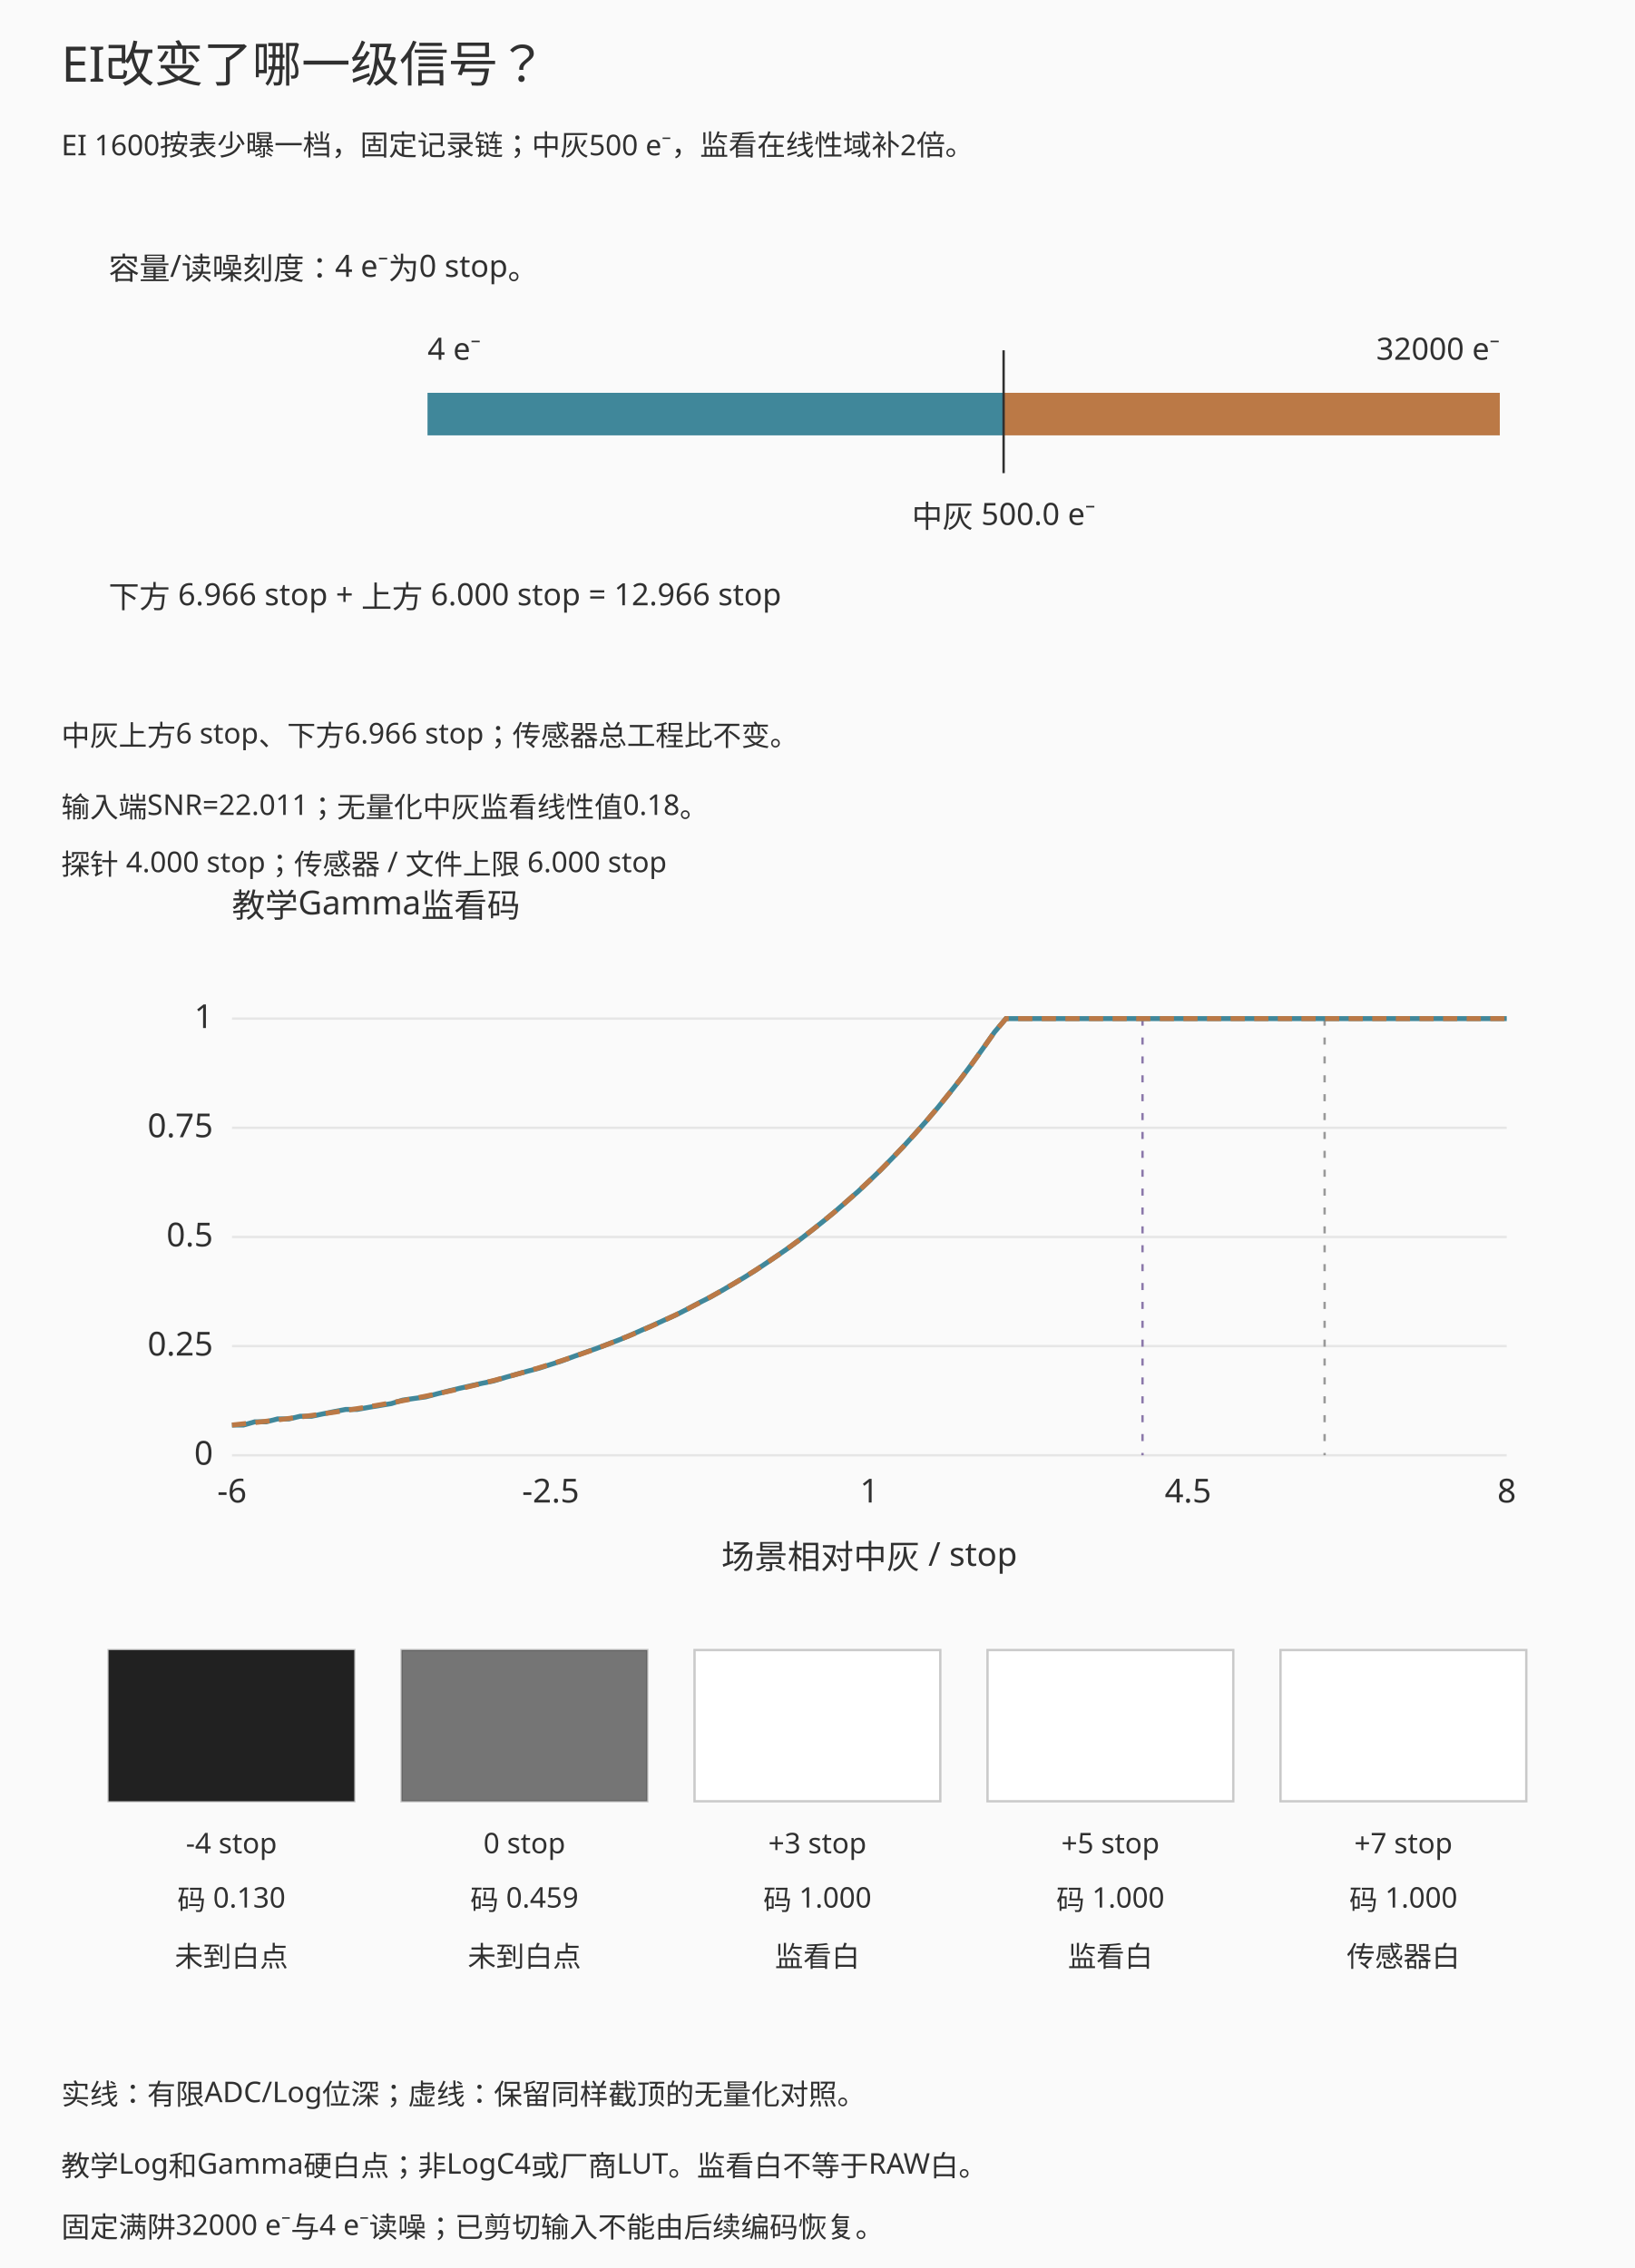
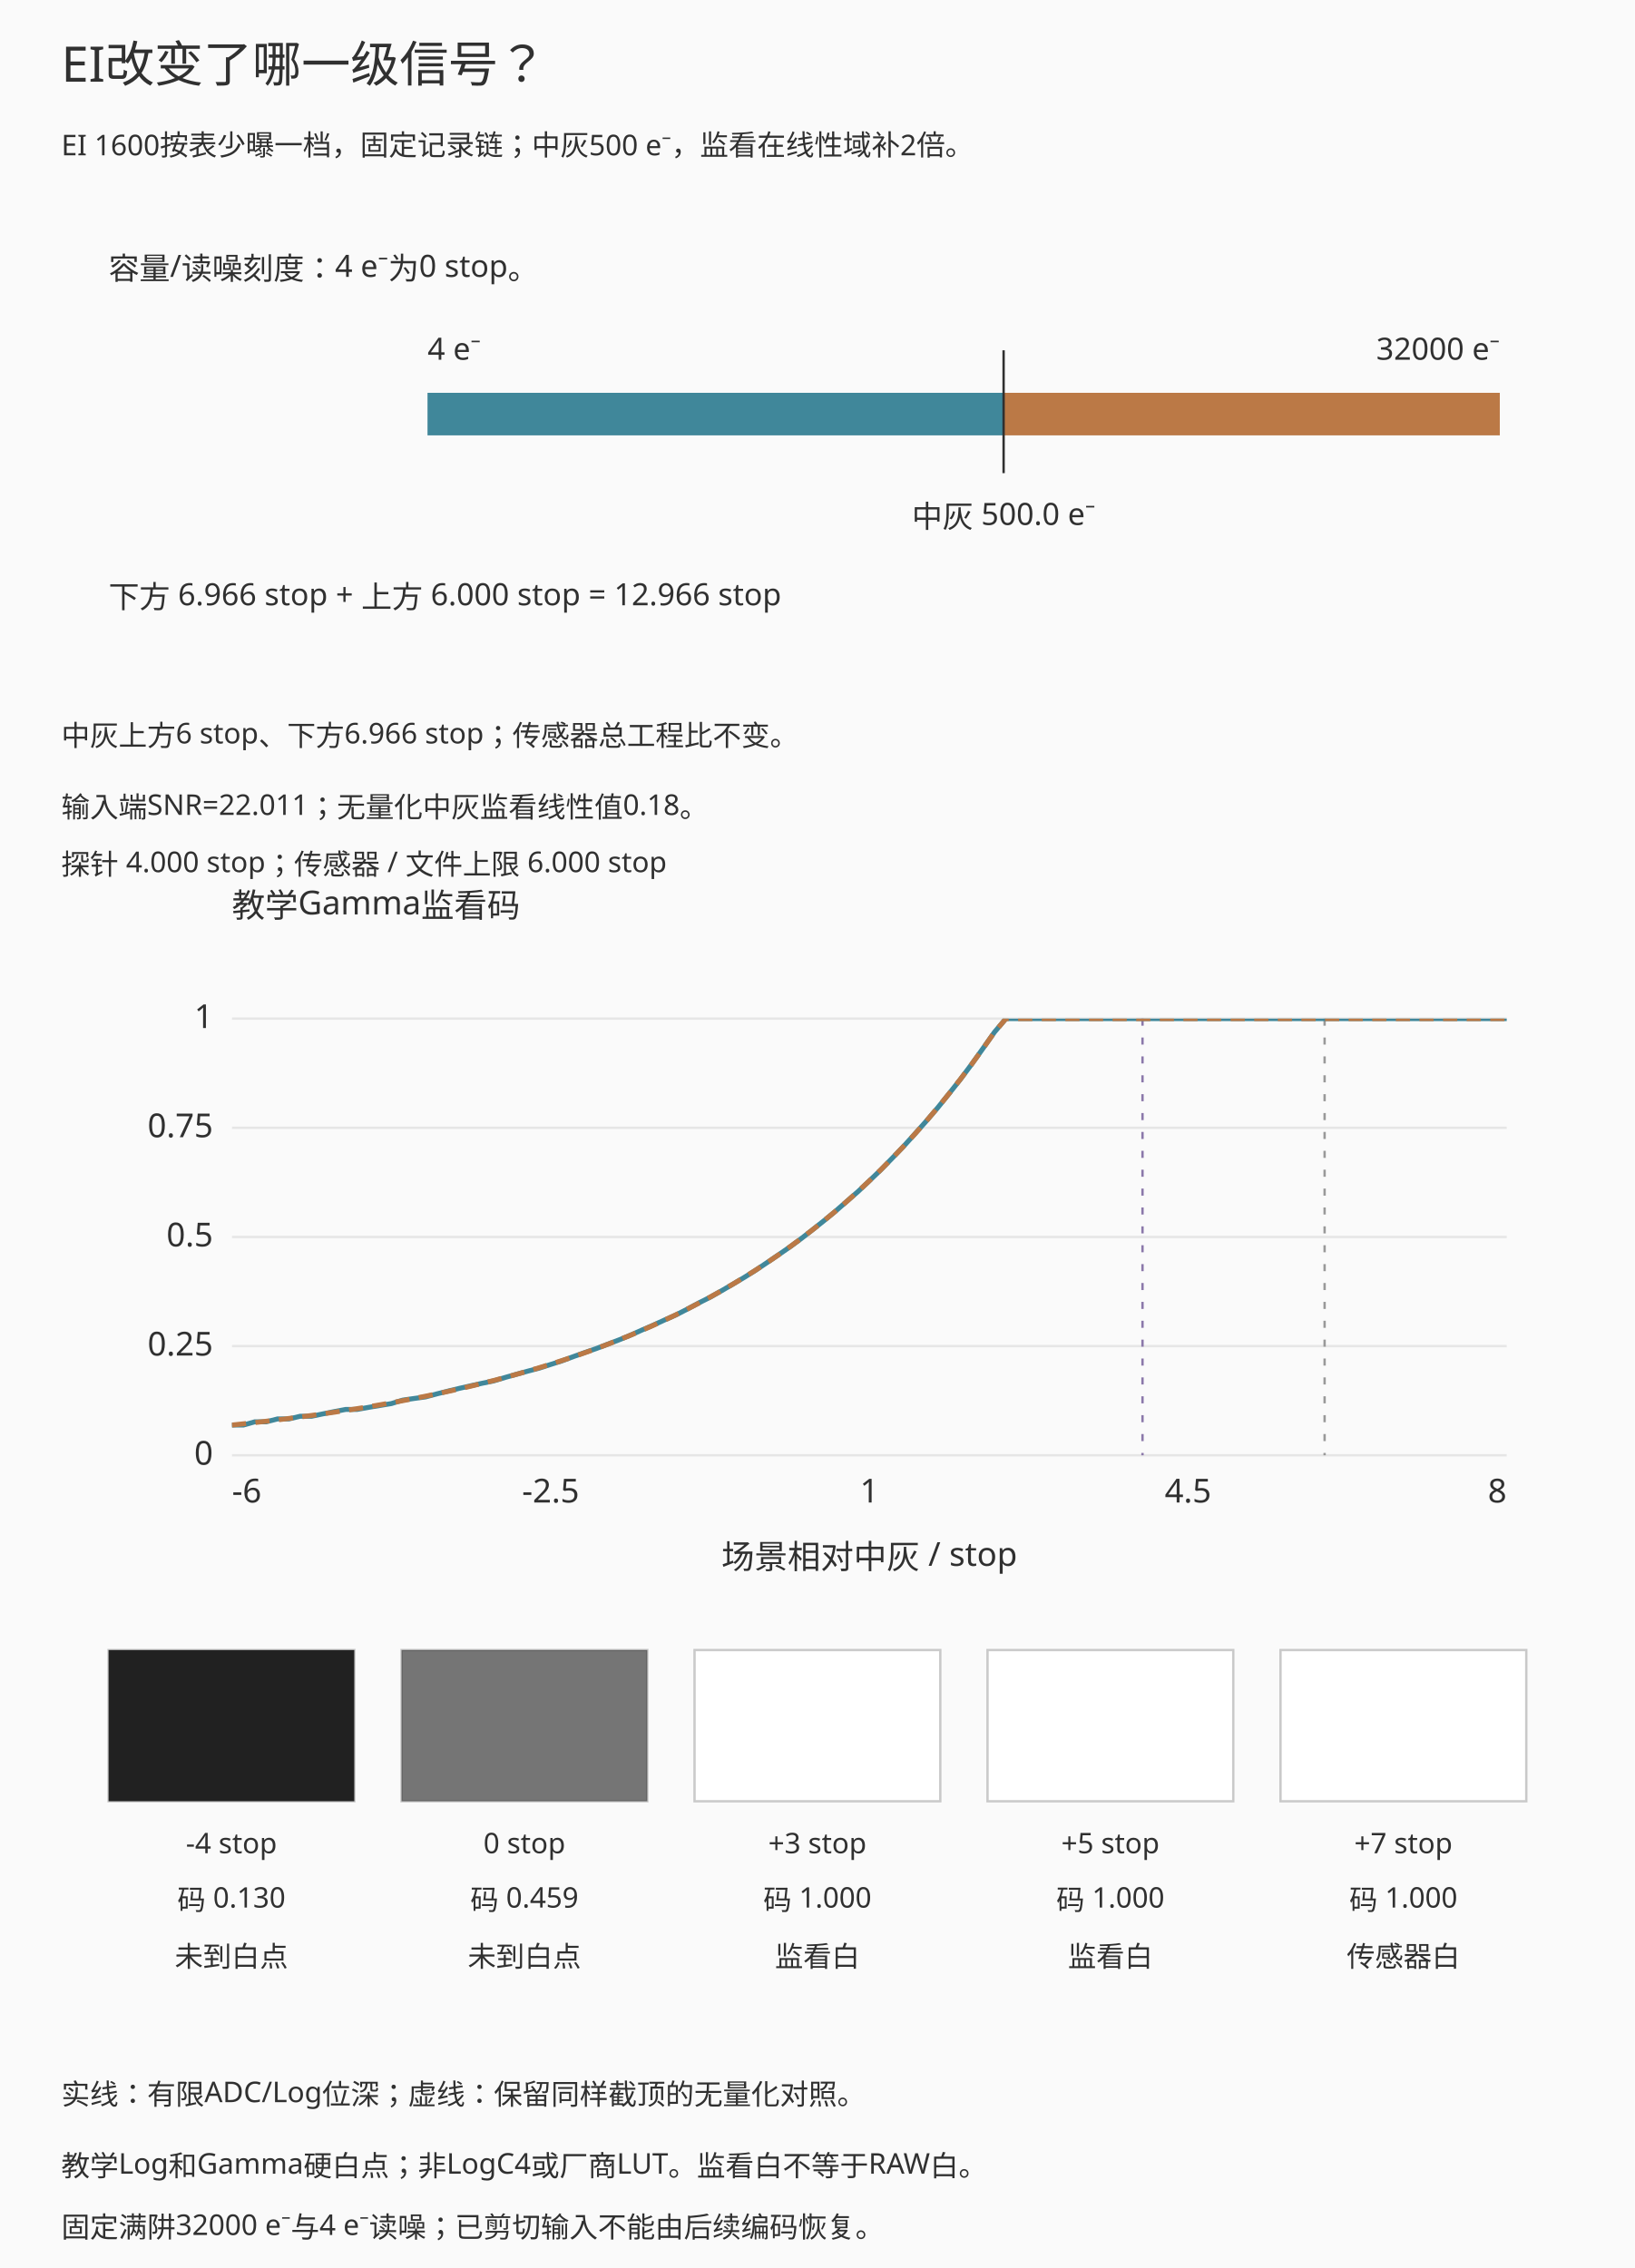
<svg xmlns="http://www.w3.org/2000/svg" width="800" height="1110" viewBox="0 0 800 1110" role="img" aria-label="互动示意：EI、实际曝光、固定记录与监看链的真值对照" style="color:#303030;font:14px sans-serif">
  <style>text{fill:currentColor;font-family:sans-serif}</style>
  <rect width="800" height="1110" fill="#fafafa" />
  <text x="30" y="40" font-size="24">EI改变了哪一级信号？</text>
  <text x="30" y="76">EI 1600按表少曝一档，固定记录链；中灰500 e⁻，监看在线性域补2倍。</text>
  <svg x="30" y="110" width="740" height="220" viewBox="0 0 640 190" role="img" aria-label="固定传感器范围内中灰上下方档位与独立物理真值" style="font:13px sans-serif">
    <text x="20" y="23">容量/读噪刻度：4 e⁻为0 stop。</text>
    <path d="M155 80H608.802" stroke="currentColor" stroke-width="18" opacity=".16" />
    <path d="M155 80H398.802" stroke="#40879a" stroke-width="18" />
    <path d="M398.802 80H608.802" stroke="#bb7946" stroke-width="18" />
    <path d="M398.802 53V105" stroke="currentColor" />
    <text x="398.802" y="128" text-anchor="middle">中灰 500.0 e⁻</text>
    <text x="155" y="57">4 e⁻</text>
    <text x="608.802" y="57" text-anchor="end">32000 e⁻</text>
    <text x="20" y="162">下方 6.966 stop + 上方 6.000 stop = 12.966 stop</text>
  </svg>
  <text x="30" y="365">中灰上方6 stop、下方6.966 stop；传感器总工程比不变。</text>
  <text x="30" y="400">输入端SNR=22.011；无量化中灰监看线性值0.18。</text>
  <text x="30" y="428">探针 4.000 stop；传感器 / 文件上限 6.000 stop</text>
  <svg x="30" y="435" width="740" height="335" role="img" aria-label="实际监看输出与保留相同截顶的无量化对照" viewBox="0 0 640 290">
    <path d="M72,240H612" stroke="currentColor" opacity=".10" />
    <text x="64" y="244" text-anchor="end">0</text>
-     <text x="72" y="260" text-anchor="middle">-6</text>
+     <text x="72" y="260" text-anchor="start">-6</text>
    <path d="M72,193.75H612" stroke="currentColor" opacity=".10" />
    <text x="64" y="197.75" text-anchor="end">0.25</text>
    <text x="207" y="260" text-anchor="middle">-2.5</text>
    <path d="M72,147.5H612" stroke="currentColor" opacity=".10" />
    <text x="64" y="151.5" text-anchor="end">0.5</text>
    <text x="342" y="260" text-anchor="middle">1</text>
    <path d="M72,101.25H612" stroke="currentColor" opacity=".10" />
    <text x="64" y="105.25" text-anchor="end">0.75</text>
    <text x="477" y="260" text-anchor="middle">4.5</text>
    <path d="M72,55H612" stroke="currentColor" opacity=".10" />
    <text x="64" y="59" text-anchor="end">1</text>
-     <text x="612" y="260" text-anchor="middle">8</text>
+     <text x="612" y="260" text-anchor="end">8</text>
    <path d="M457.714,55V240" stroke="#8b78aa" stroke-dasharray="3 5" />
    <text x="457.714" y="46" text-anchor="middle" />
    <path d="M534.857,55V240" stroke="#999" stroke-dasharray="3 5" />
    <text x="534.857" y="33" text-anchor="middle" />
-     <path d="M72.00,227.19 L76.82,227.19 L81.64,225.83 L86.46,225.83 L91.29,224.60 L96.11,224.60 L100.93,223.46 L105.75,223.46 L110.57,222.45 L115.39,221.47 L120.21,220.57 L125.04,220.57 L129.86,219.70 L134.68,218.90 L139.50,218.10 L144.32,216.63 L149.14,215.93 L153.96,215.28 L158.79,213.99 L163.61,212.78 L168.43,211.62 L173.25,210.53 L178.07,209.47 L182.89,208.48 L187.71,207.03 L192.54,205.67 L197.36,204.34 L202.18,203.08 L207.00,201.52 L211.82,199.98 L216.64,198.19 L221.46,196.46 L226.29,194.80 L231.11,192.95 L235.93,191.12 L240.75,189.14 L245.57,186.98 L250.39,184.90 L255.21,182.69 L260.04,180.56 L264.86,178.08 L269.68,175.49 L274.50,173.06 L279.32,170.34 L284.14,167.52 L288.96,164.66 L293.79,161.63 L298.61,158.40 L303.43,155.12 L308.25,151.79 L313.07,148.25 L317.89,144.49 L322.71,140.67 L327.54,136.70 L332.36,132.48 L337.18,128.29 L342.00,123.73 L346.82,119.10 L351.64,114.17 L356.46,109.16 L361.29,103.83 L366.11,98.42 L370.93,92.79 L375.75,86.81 L380.57,80.72 L385.39,74.25 L390.21,67.52 L395.04,60.68 L399.86,55.00 L404.68,55.00 L409.50,55.00 L414.32,55.00 L419.14,55.00 L423.96,55.00 L428.79,55.00 L433.61,55.00 L438.43,55.00 L443.25,55.00 L448.07,55.00 L452.89,55.00 L457.71,55.00 L462.54,55.00 L467.36,55.00 L472.18,55.00 L477.00,55.00 L481.82,55.00 L486.64,55.00 L491.46,55.00 L496.29,55.00 L501.11,55.00 L505.93,55.00 L510.75,55.00 L515.57,55.00 L520.39,55.00 L525.21,55.00 L530.04,55.00 L534.86,55.00 L539.68,55.00 L544.50,55.00 L549.32,55.00 L554.14,55.00 L558.96,55.00 L563.79,55.00 L568.61,55.00 L573.43,55.00 L578.25,55.00 L583.07,55.00 L587.89,55.00 L592.71,55.00 L597.54,55.00 L602.36,55.00 L607.18,55.00 L612.00,55.00" fill="none" stroke="#40879a" stroke-width="2.1" />
-     <path d="M72.00,227.19 L76.82,226.67 L81.64,226.14 L86.46,225.58 L91.29,225.00 L96.11,224.40 L100.93,223.77 L105.75,223.12 L110.57,222.44 L115.39,221.74 L120.21,221.00 L125.04,220.24 L129.86,219.45 L134.68,218.62 L139.50,217.76 L144.32,216.87 L149.14,215.94 L153.96,214.97 L158.79,213.97 L163.61,212.92 L168.43,211.83 L173.25,210.70 L178.07,209.52 L182.89,208.30 L187.71,207.03 L192.54,205.70 L197.36,204.32 L202.18,202.89 L207.00,201.40 L211.82,199.85 L216.64,198.24 L221.46,196.56 L226.29,194.81 L231.11,193.00 L235.93,191.11 L240.75,189.15 L245.57,187.11 L250.39,184.98 L255.21,182.77 L260.04,180.47 L264.86,178.08 L269.68,175.59 L274.50,173.01 L279.32,170.31 L284.14,167.52 L288.96,164.60 L293.79,161.58 L298.61,158.43 L303.43,155.15 L308.25,151.74 L313.07,148.19 L317.89,144.51 L322.71,140.67 L327.54,136.68 L332.36,132.53 L337.18,128.21 L342.00,123.72 L346.82,119.05 L351.64,114.19 L356.46,109.14 L361.29,103.88 L366.11,98.42 L370.93,92.73 L375.75,86.81 L380.57,80.66 L385.39,74.26 L390.21,67.60 L395.04,60.68 L399.86,55.00 L404.68,55.00 L409.50,55.00 L414.32,55.00 L419.14,55.00 L423.96,55.00 L428.79,55.00 L433.61,55.00 L438.43,55.00 L443.25,55.00 L448.07,55.00 L452.89,55.00 L457.71,55.00 L462.54,55.00 L467.36,55.00 L472.18,55.00 L477.00,55.00 L481.82,55.00 L486.64,55.00 L491.46,55.00 L496.29,55.00 L501.11,55.00 L505.93,55.00 L510.75,55.00 L515.57,55.00 L520.39,55.00 L525.21,55.00 L530.04,55.00 L534.86,55.00 L539.68,55.00 L544.50,55.00 L549.32,55.00 L554.14,55.00 L558.96,55.00 L563.79,55.00 L568.61,55.00 L573.43,55.00 L578.25,55.00 L583.07,55.00 L587.89,55.00 L592.71,55.00 L597.54,55.00 L602.36,55.00 L607.18,55.00 L612.00,55.00" fill="none" stroke="#bb7946" stroke-width="2.1" stroke-dasharray="6 4" />
+     <svg x="72" y="55" width="540" height="185" viewBox="72 55 540 185" overflow="hidden" data-plot-field="true" style="width:540px;height:185px;overflow:hidden">
+       <path d="M72.00,227.19 L76.82,227.19 L81.64,225.83 L86.46,225.83 L91.29,224.60 L96.11,224.60 L100.93,223.46 L105.75,223.46 L110.57,222.45 L115.39,221.47 L120.21,220.57 L125.04,220.57 L129.86,219.70 L134.68,218.90 L139.50,218.10 L144.32,216.63 L149.14,215.93 L153.96,215.28 L158.79,213.99 L163.61,212.78 L168.43,211.62 L173.25,210.53 L178.07,209.47 L182.89,208.48 L187.71,207.03 L192.54,205.67 L197.36,204.34 L202.18,203.08 L207.00,201.52 L211.82,199.98 L216.64,198.19 L221.46,196.46 L226.29,194.80 L231.11,192.95 L235.93,191.12 L240.75,189.14 L245.57,186.98 L250.39,184.90 L255.21,182.69 L260.04,180.56 L264.86,178.08 L269.68,175.49 L274.50,173.06 L279.32,170.34 L284.14,167.52 L288.96,164.66 L293.79,161.63 L298.61,158.40 L303.43,155.12 L308.25,151.79 L313.07,148.25 L317.89,144.49 L322.71,140.67 L327.54,136.70 L332.36,132.48 L337.18,128.29 L342.00,123.73 L346.82,119.10 L351.64,114.17 L356.46,109.16 L361.29,103.83 L366.11,98.42 L370.93,92.79 L375.75,86.81 L380.57,80.72 L385.39,74.25 L390.21,67.52 L395.04,60.68 L399.86,55.00 L404.68,55.00 L409.50,55.00 L414.32,55.00 L419.14,55.00 L423.96,55.00 L428.79,55.00 L433.61,55.00 L438.43,55.00 L443.25,55.00 L448.07,55.00 L452.89,55.00 L457.71,55.00 L462.54,55.00 L467.36,55.00 L472.18,55.00 L477.00,55.00 L481.82,55.00 L486.64,55.00 L491.46,55.00 L496.29,55.00 L501.11,55.00 L505.93,55.00 L510.75,55.00 L515.57,55.00 L520.39,55.00 L525.21,55.00 L530.04,55.00 L534.86,55.00 L539.68,55.00 L544.50,55.00 L549.32,55.00 L554.14,55.00 L558.96,55.00 L563.79,55.00 L568.61,55.00 L573.43,55.00 L578.25,55.00 L583.07,55.00 L587.89,55.00 L592.71,55.00 L597.54,55.00 L602.36,55.00 L607.18,55.00 L612.00,55.00" fill="none" stroke="#40879a" stroke-width="2.1" />
+       <path d="M72.00,227.19 L76.82,226.67 L81.64,226.14 L86.46,225.58 L91.29,225.00 L96.11,224.40 L100.93,223.77 L105.75,223.12 L110.57,222.44 L115.39,221.74 L120.21,221.00 L125.04,220.24 L129.86,219.45 L134.68,218.62 L139.50,217.76 L144.32,216.87 L149.14,215.94 L153.96,214.97 L158.79,213.97 L163.61,212.92 L168.43,211.83 L173.25,210.70 L178.07,209.52 L182.89,208.30 L187.71,207.03 L192.54,205.70 L197.36,204.32 L202.18,202.89 L207.00,201.40 L211.82,199.85 L216.64,198.24 L221.46,196.56 L226.29,194.81 L231.11,193.00 L235.93,191.11 L240.75,189.15 L245.57,187.11 L250.39,184.98 L255.21,182.77 L260.04,180.47 L264.86,178.08 L269.68,175.59 L274.50,173.01 L279.32,170.31 L284.14,167.52 L288.96,164.60 L293.79,161.58 L298.61,158.43 L303.43,155.15 L308.25,151.74 L313.07,148.19 L317.89,144.51 L322.71,140.67 L327.54,136.68 L332.36,132.53 L337.18,128.21 L342.00,123.72 L346.82,119.05 L351.64,114.19 L356.46,109.14 L361.29,103.88 L366.11,98.42 L370.93,92.73 L375.75,86.81 L380.57,80.66 L385.39,74.26 L390.21,67.60 L395.04,60.68 L399.86,55.00 L404.68,55.00 L409.50,55.00 L414.32,55.00 L419.14,55.00 L423.96,55.00 L428.79,55.00 L433.61,55.00 L438.43,55.00 L443.25,55.00 L448.07,55.00 L452.89,55.00 L457.71,55.00 L462.54,55.00 L467.36,55.00 L472.18,55.00 L477.00,55.00 L481.82,55.00 L486.64,55.00 L491.46,55.00 L496.29,55.00 L501.11,55.00 L505.93,55.00 L510.75,55.00 L515.57,55.00 L520.39,55.00 L525.21,55.00 L530.04,55.00 L534.86,55.00 L539.68,55.00 L544.50,55.00 L549.32,55.00 L554.14,55.00 L558.96,55.00 L563.79,55.00 L568.61,55.00 L573.43,55.00 L578.25,55.00 L583.07,55.00 L587.89,55.00 L592.71,55.00 L597.54,55.00 L602.36,55.00 L607.18,55.00 L612.00,55.00" fill="none" stroke="#bb7946" stroke-width="2.1" stroke-dasharray="6 4" />
+     </svg>
    <text x="72" y="12">教学Gamma监看码</text>
    <text x="342" y="288" text-anchor="middle">场景相对中灰 / stop</text>
  </svg>
  <svg x="30" y="790" width="740" height="197" viewBox="0 0 640 170" role="img" aria-label="五个场景曝光级的教学监看码和三处白点状态" style="font:12px sans-serif">
    <rect x="20" y="15" width="104" height="64" fill="rgb(33,33,33)" stroke="currentColor" stroke-opacity=".25" />
    <text x="72" y="101" text-anchor="middle">-4 stop</text>
    <text x="72" y="125" text-anchor="middle">码 0.130</text>
    <text x="72" y="149" text-anchor="middle">未到白点</text>
    <rect x="144" y="15" width="104" height="64" fill="rgb(117,117,117)" stroke="currentColor" stroke-opacity=".25" />
    <text x="196" y="101" text-anchor="middle">0 stop</text>
    <text x="196" y="125" text-anchor="middle">码 0.459</text>
    <text x="196" y="149" text-anchor="middle">未到白点</text>
    <rect x="268" y="15" width="104" height="64" fill="rgb(255,255,255)" stroke="currentColor" stroke-opacity=".25" />
    <text x="320" y="101" text-anchor="middle">+3 stop</text>
    <text x="320" y="125" text-anchor="middle">码 1.000</text>
    <text x="320" y="149" text-anchor="middle">监看白</text>
    <rect x="392" y="15" width="104" height="64" fill="rgb(255,255,255)" stroke="currentColor" stroke-opacity=".25" />
    <text x="444" y="101" text-anchor="middle">+5 stop</text>
    <text x="444" y="125" text-anchor="middle">码 1.000</text>
    <text x="444" y="149" text-anchor="middle">监看白</text>
    <rect x="516" y="15" width="104" height="64" fill="rgb(255,255,255)" stroke="currentColor" stroke-opacity=".25" />
    <text x="568" y="101" text-anchor="middle">+7 stop</text>
    <text x="568" y="125" text-anchor="middle">码 1.000</text>
    <text x="568" y="149" text-anchor="middle">传感器白</text>
  </svg>
  <text x="30" y="1030">实线：有限ADC/Log位深；虚线：保留同样截顶的无量化对照。</text>
  <text x="30" y="1065">教学Log和Gamma硬白点；非LogC4或厂商LUT。监看白不等于RAW白。</text>
  <text x="30" y="1095">固定满阱32000 e⁻与4 e⁻读噪；已剪切输入不能由后续编码恢复。</text>
</svg>
